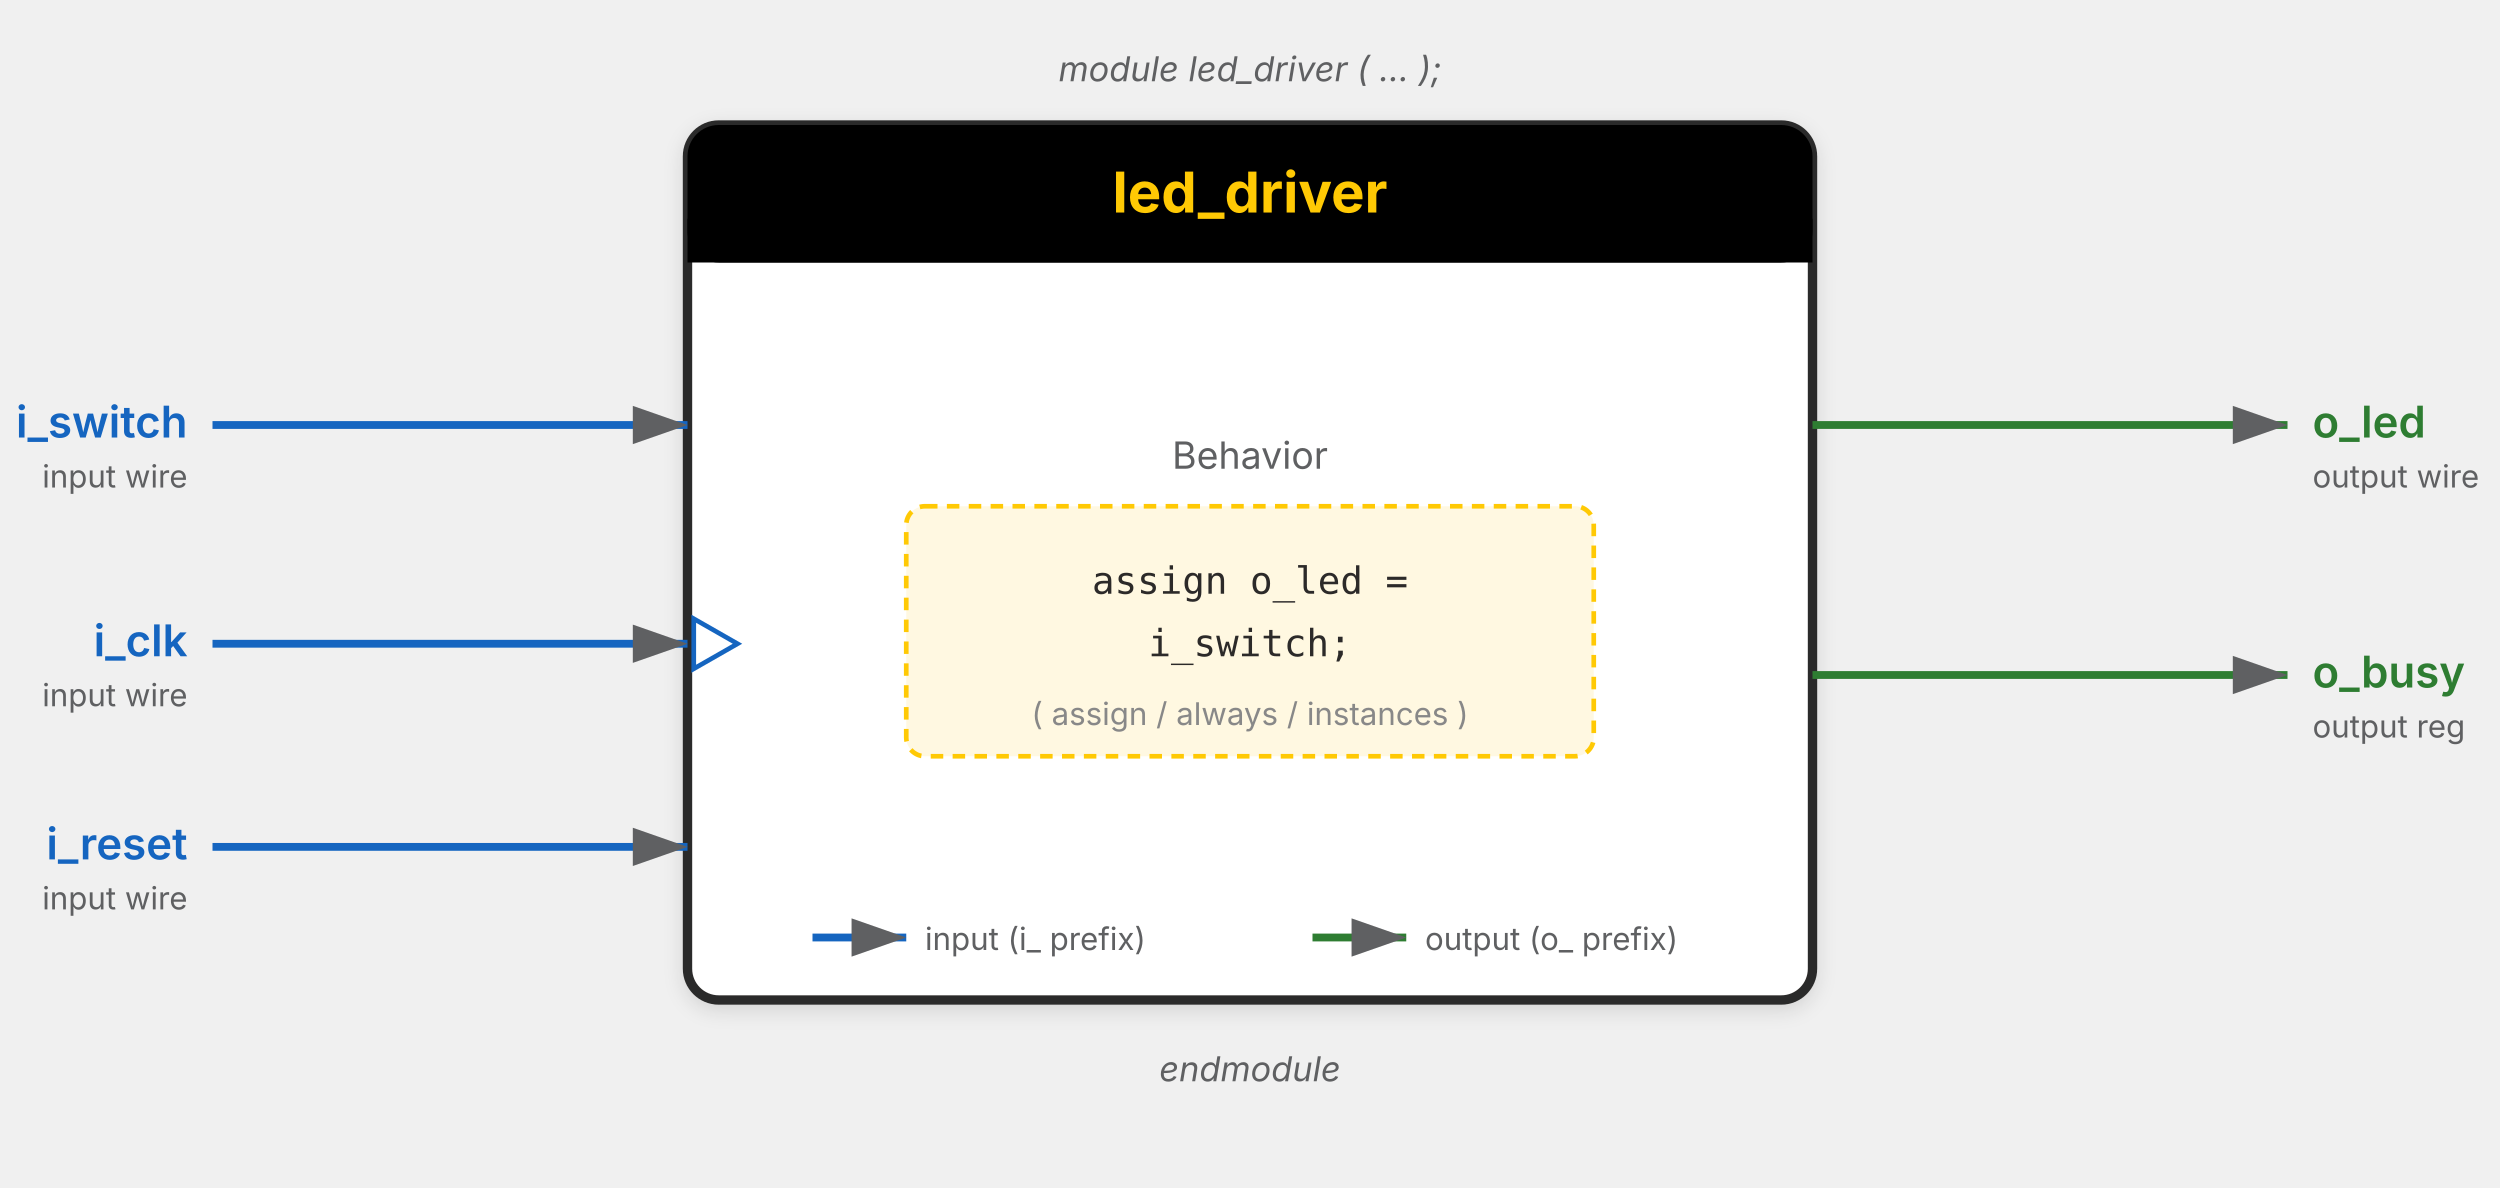
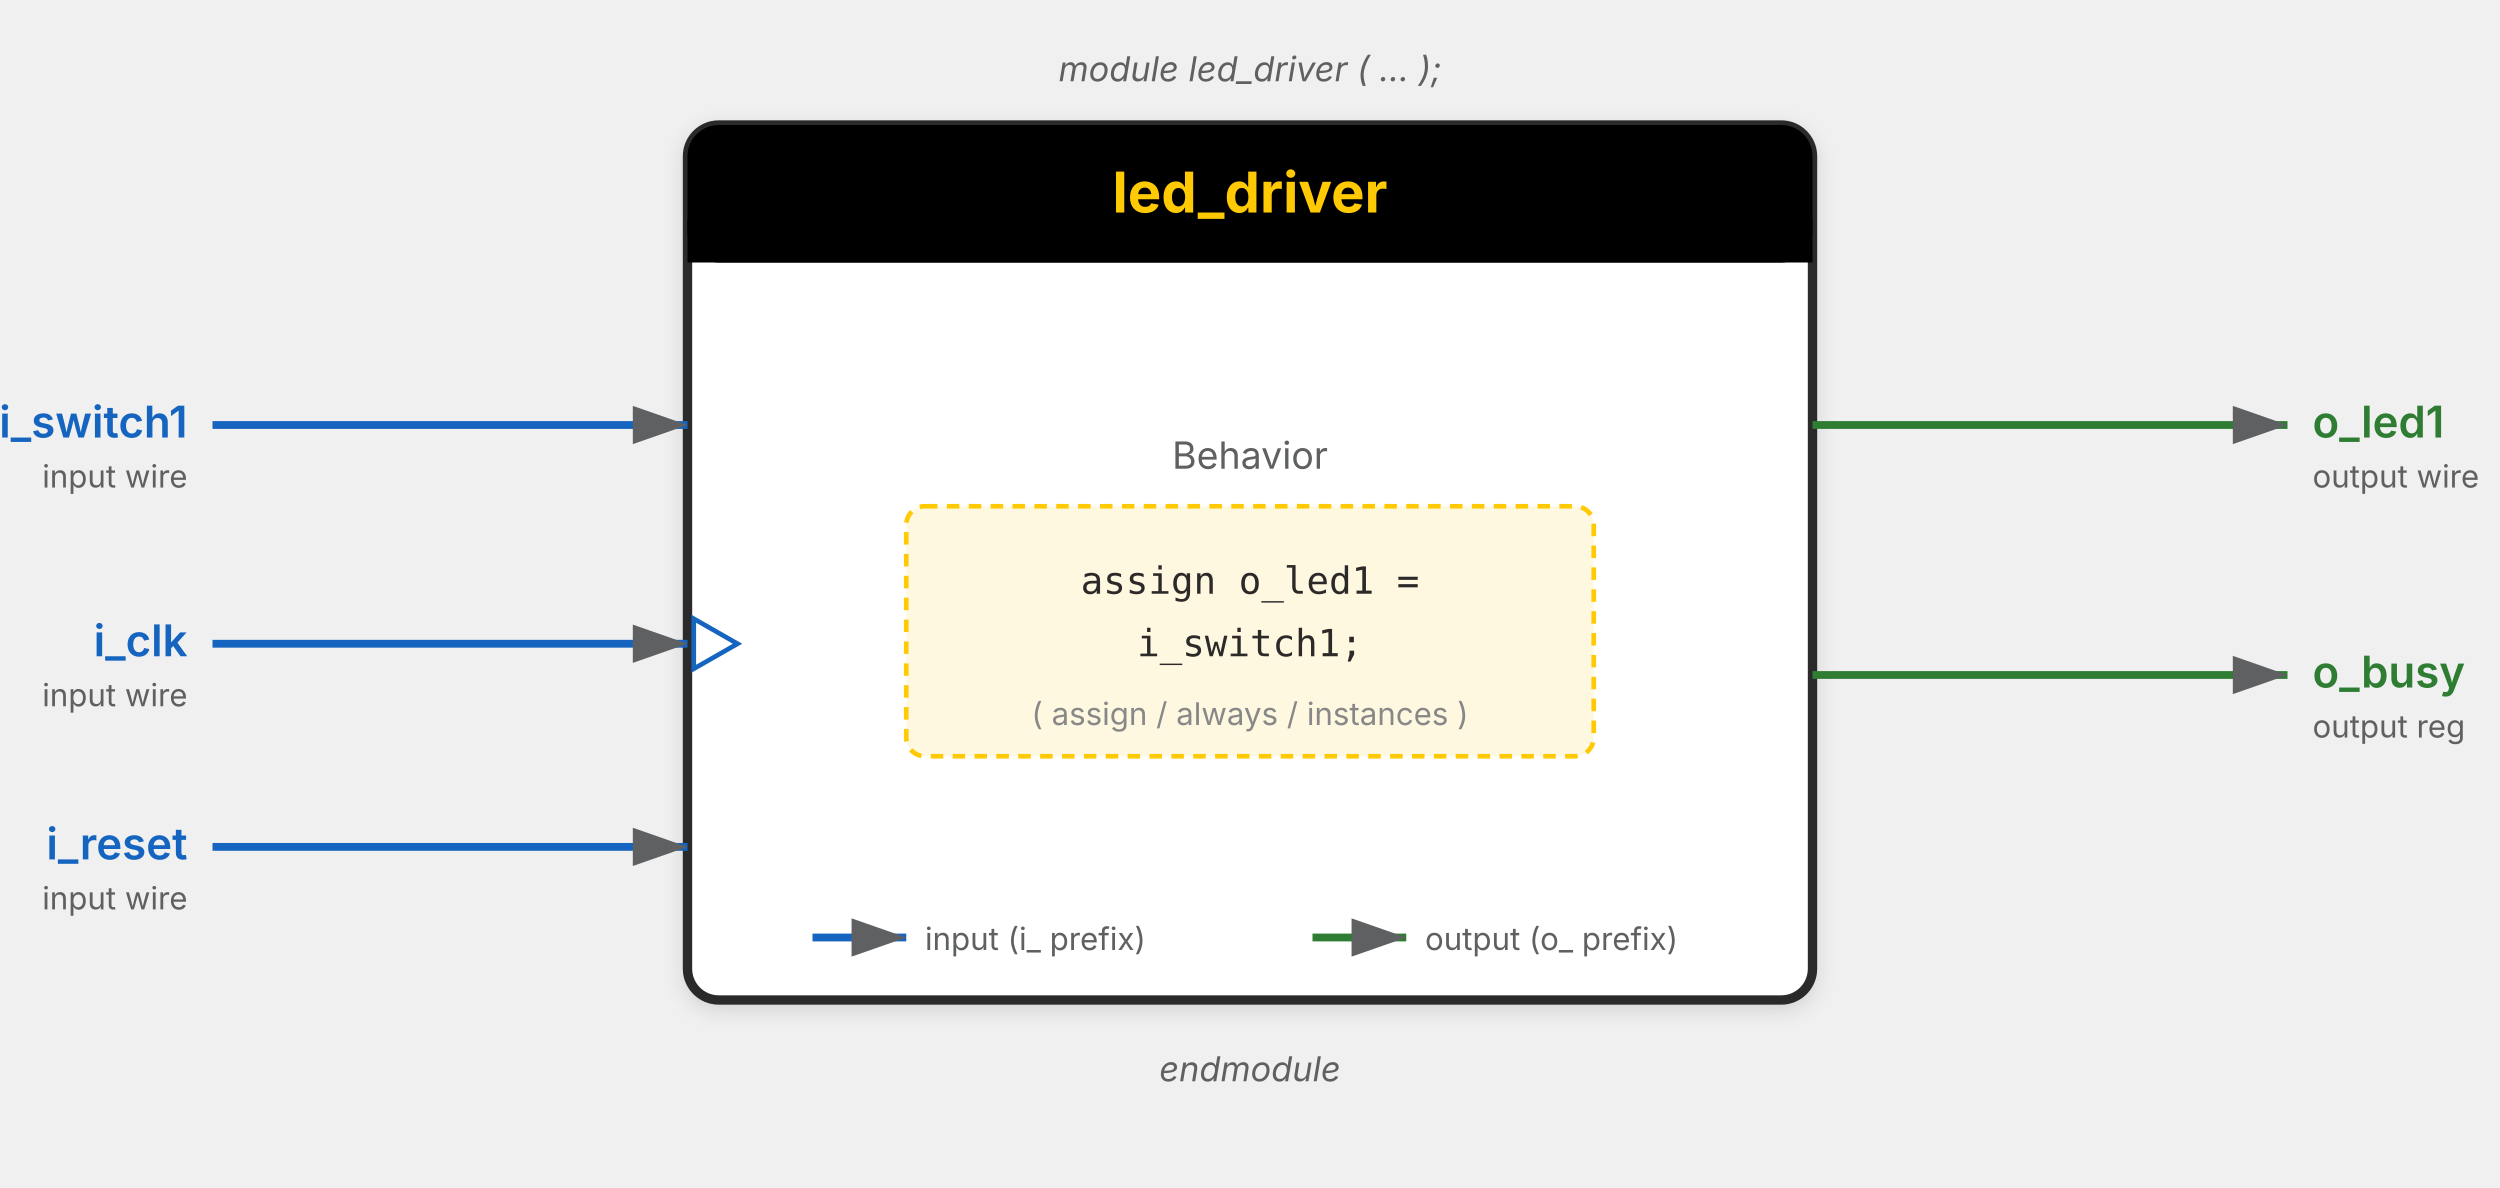
<svg xmlns="http://www.w3.org/2000/svg" viewBox="0 0 800 380" font-family="Inter, Segoe UI, Helvetica Neue, sans-serif">
  <defs>
    <marker id="arw" viewBox="0 0 10 7" refX="10" refY="3.5" markerWidth="7" markerHeight="5" orient="auto-start-reverse">
      <path d="M 0 0 L 10 3.5 L 0 7 z" fill="#5F6062" />
    </marker>
    <filter id="sh" x="-3%" y="-3%" width="106%" height="110%">
      <feDropShadow dx="0" dy="2" stdDeviation="3" flood-opacity="0.12" />
    </filter>
  </defs>
  <rect x="220" y="40" width="360" height="280" rx="10" fill="#FFFFFF" stroke="#2C2A29" stroke-width="3" filter="url(#sh)" />
  <rect x="220" y="40" width="360" height="44" rx="10" fill="#000000" />
  <rect x="220" y="70" width="360" height="14" fill="#000000" />
  <text x="400" y="68" text-anchor="middle" font-size="18" font-weight="700" fill="#FFC904">led_driver</text>
  <text x="400" y="26" text-anchor="middle" font-size="11" fill="#5F6062" font-style="italic">module led_driver ( ... );</text>
  <text x="400" y="346" text-anchor="middle" font-size="11" fill="#5F6062" font-style="italic">endmodule</text>
-   <text x="60" y="140" text-anchor="end" font-size="14" font-weight="600" fill="#1565C0">i_switch</text>
+   <text x="60" y="140" text-anchor="end" font-size="14" font-weight="600" fill="#1565C0">i_switch1</text>
  <text x="60" y="156" text-anchor="end" font-size="10" fill="#5F6062">input wire</text>
  <line x1="68" y1="136" x2="220" y2="136" stroke="#1565C0" stroke-width="2.5" marker-end="url(#arw)" />
  <text x="60" y="210" text-anchor="end" font-size="14" font-weight="600" fill="#1565C0">i_clk</text>
  <text x="60" y="226" text-anchor="end" font-size="10" fill="#5F6062">input wire</text>
  <line x1="68" y1="206" x2="220" y2="206" stroke="#1565C0" stroke-width="2.5" marker-end="url(#arw)" />
  <polygon points="222,198 236,206 222,214" fill="none" stroke="#1565C0" stroke-width="1.5" />
  <text x="60" y="275" text-anchor="end" font-size="14" font-weight="600" fill="#1565C0">i_reset</text>
  <text x="60" y="291" text-anchor="end" font-size="10" fill="#5F6062">input wire</text>
  <line x1="68" y1="271" x2="220" y2="271" stroke="#1565C0" stroke-width="2.5" marker-end="url(#arw)" />
-   <text x="740" y="140" text-anchor="start" font-size="14" font-weight="600" fill="#2E7D32">o_led</text>
+   <text x="740" y="140" text-anchor="start" font-size="14" font-weight="600" fill="#2E7D32">o_led1</text>
  <text x="740" y="156" text-anchor="start" font-size="10" fill="#5F6062">output wire</text>
  <line x1="580" y1="136" x2="732" y2="136" stroke="#2E7D32" stroke-width="2.5" marker-end="url(#arw)" />
  <text x="740" y="220" text-anchor="start" font-size="14" font-weight="600" fill="#2E7D32">o_busy</text>
  <text x="740" y="236" text-anchor="start" font-size="10" fill="#5F6062">output reg</text>
  <line x1="580" y1="216" x2="732" y2="216" stroke="#2E7D32" stroke-width="2.5" marker-end="url(#arw)" />
  <text x="400" y="150" text-anchor="middle" font-size="12" fill="#5F6062">Behavior</text>
  <rect x="290" y="162" width="220" height="80" rx="6" fill="#FFF8E1" stroke="#FFC904" stroke-width="1.5" stroke-dasharray="4 3" />
-   <text x="400" y="190" text-anchor="middle" font-family="JetBrains Mono, monospace" font-size="12" fill="#2C2A29">assign o_led =</text>
-   <text x="400" y="210" text-anchor="middle" font-family="JetBrains Mono, monospace" font-size="12" fill="#2C2A29">  i_switch;</text>
+   <text x="400" y="190" text-anchor="middle" font-family="JetBrains Mono, monospace" font-size="12" fill="#2C2A29">assign o_led1 =</text>
+   <text x="400" y="210" text-anchor="middle" font-family="JetBrains Mono, monospace" font-size="12" fill="#2C2A29">  i_switch1;</text>
  <text x="400" y="232" text-anchor="middle" font-size="10" fill="#888">( assign / always / instances )</text>
  <line x1="260" y1="300" x2="290" y2="300" stroke="#1565C0" stroke-width="2.5" marker-end="url(#arw)" />
  <text x="296" y="304" font-size="10" fill="#5F6062">input (i_ prefix)</text>
  <line x1="420" y1="300" x2="450" y2="300" stroke="#2E7D32" stroke-width="2.5" marker-end="url(#arw)" />
  <text x="456" y="304" font-size="10" fill="#5F6062">output (o_ prefix)</text>
</svg>
